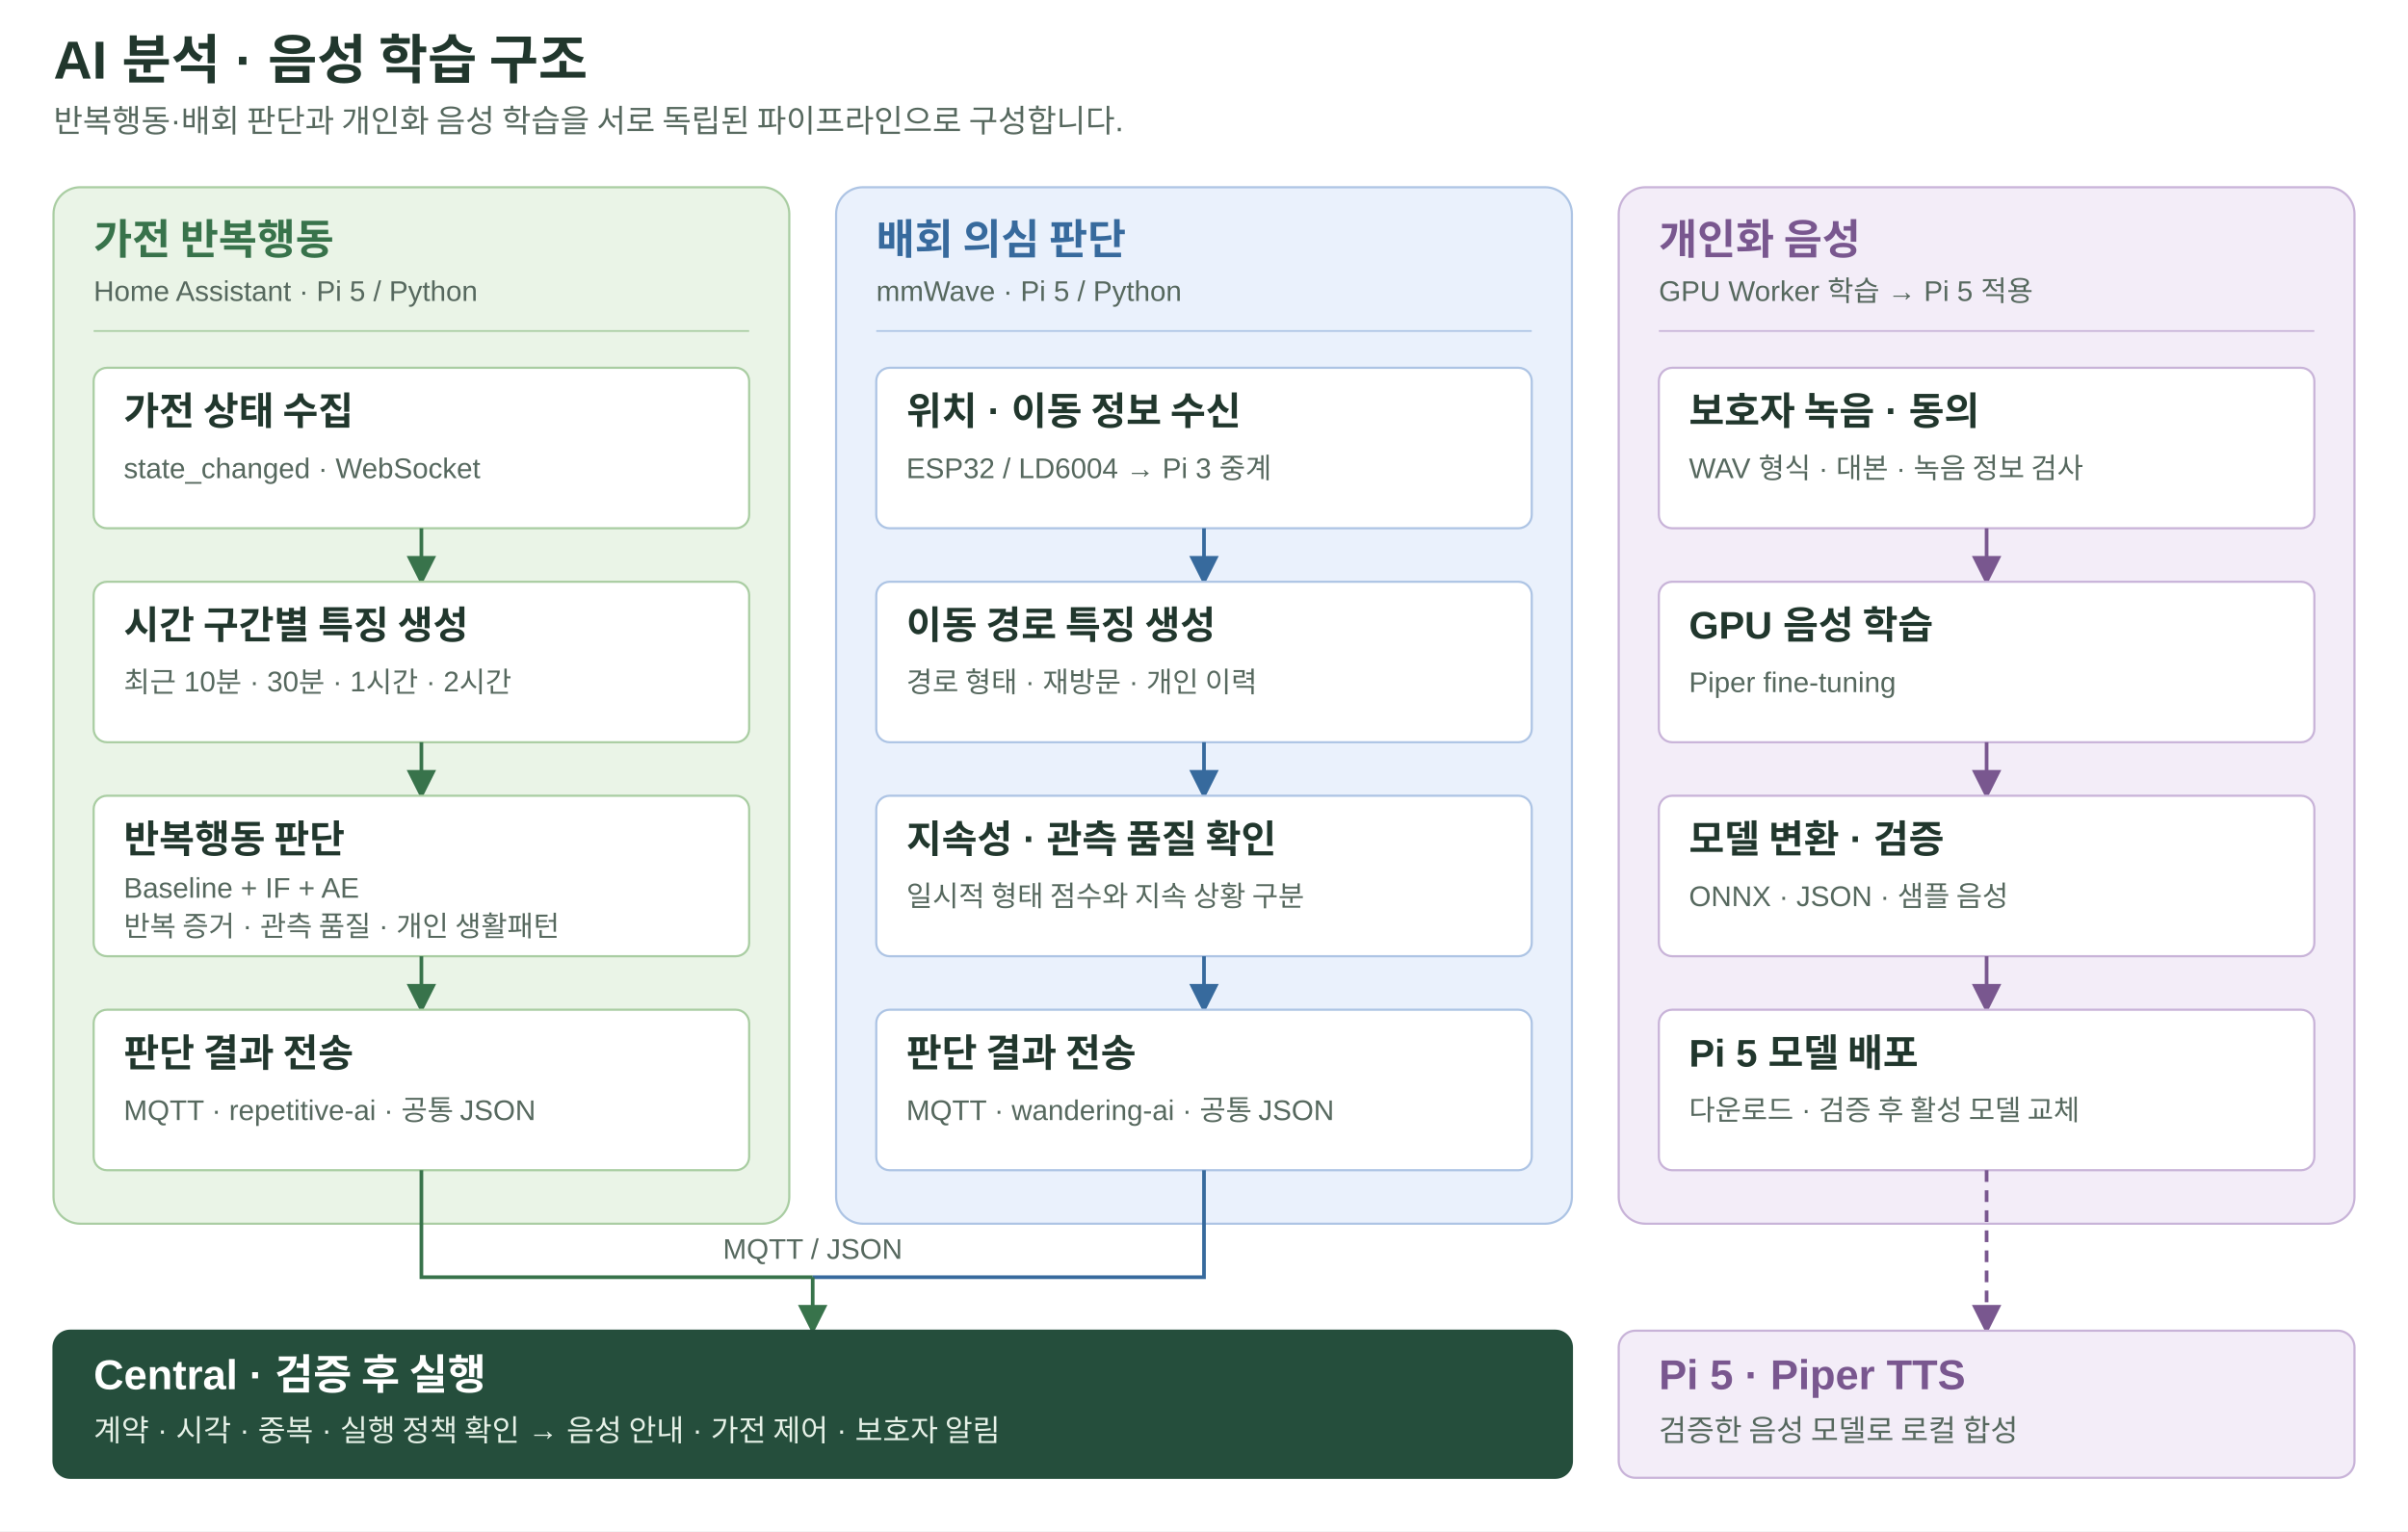
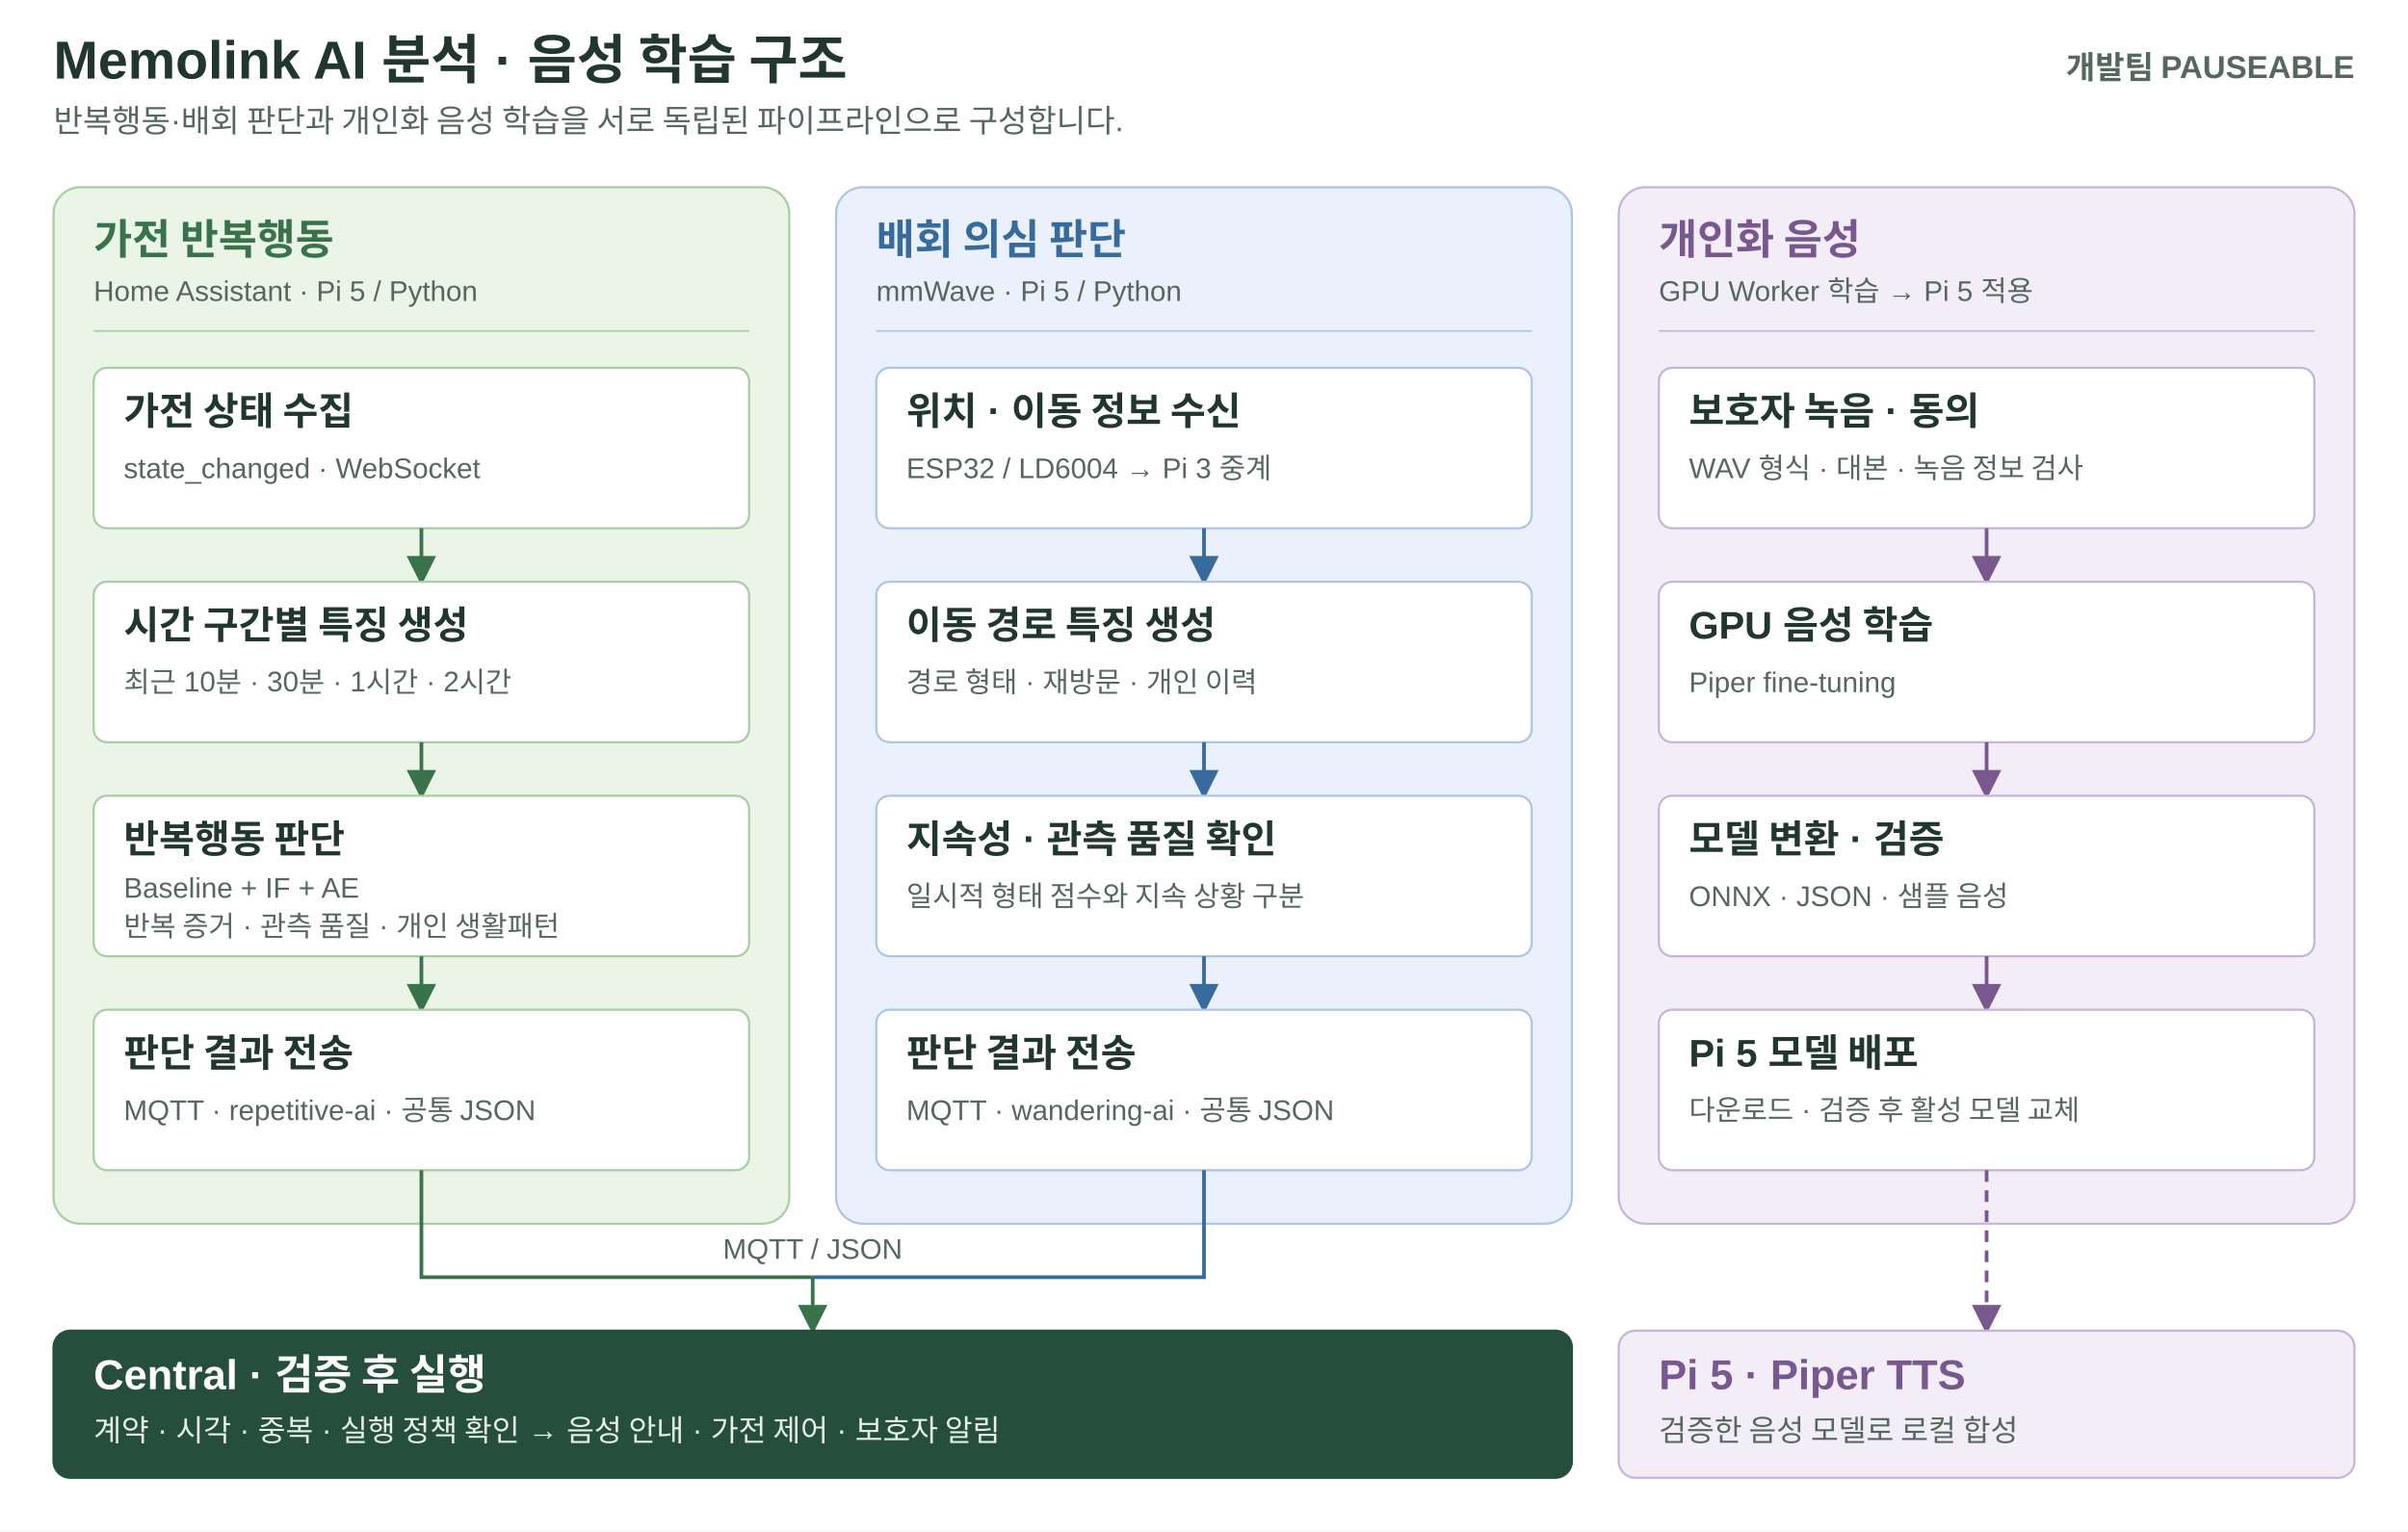
<svg xmlns="http://www.w3.org/2000/svg" width="1440" height="916" viewBox="0 0 1440 916" role="img" aria-labelledby="title desc">
  <defs>
    <marker id="arrow-green" markerWidth="8" markerHeight="8" refX="7" refY="4" orient="auto">
      <path d="M0 0L8 4L0 8Z" fill="#38734b" />
    </marker>
    <marker id="arrow-blue" markerWidth="8" markerHeight="8" refX="7" refY="4" orient="auto">
      <path d="M0 0L8 4L0 8Z" fill="#376a9d" />
    </marker>
    <marker id="arrow-amber" markerWidth="8" markerHeight="8" refX="7" refY="4" orient="auto">
      <path d="M0 0L8 4L0 8Z" fill="#93611e" />
    </marker>
    <marker id="arrow-violet" markerWidth="8" markerHeight="8" refX="7" refY="4" orient="auto">
      <path d="M0 0L8 4L0 8Z" fill="#79578f" />
    </marker>
  </defs>
  <rect width="1440" height="916" fill="#fff" />
  <g font-family="'Malgun Gothic', 'Apple SD Gothic Neo', 'Noto Sans KR', Arial, sans-serif">
-     <text x="32" y="47" font-size="32" fill="#21372d" font-weight="700" text-anchor="start">AI 분석 · 음성 학습 구조</text>
+     <text x="32" y="47" font-size="32" fill="#21372d" font-weight="700" text-anchor="start">Memolink AI 분석 · 음성 학습 구조</text>
+     <text x="1408" y="47" font-size="19" fill="#56685e" font-weight="700" text-anchor="end">개발팀 PAUSEABLE</text>
    <text x="32" y="79" font-size="19" fill="#56685e" font-weight="400" text-anchor="start">반복행동·배회 판단과 개인화 음성 학습을 서로 독립된 파이프라인으로 구성합니다.</text>
    <rect x="32" y="112" width="440" height="620" rx="16" fill="#eaf4e7" stroke="#a9cda2" stroke-width="1.3" />
    <text x="56" y="152" font-size="25" fill="#38734b" font-weight="700" text-anchor="start">가전 반복행동</text>
    <text x="56" y="180" font-size="17" fill="#56685e" font-weight="400" text-anchor="start">Home Assistant · Pi 5 / Python</text>
    <path d="M56 198H448" stroke="#a9cda2" />
    <rect x="56" y="220" width="392" height="96" rx="8" fill="#fff" stroke="#a9cda2" stroke-width="1.3" />
    <text x="74" y="254" font-size="23" fill="#21372d" font-weight="700" text-anchor="start">가전 상태 수집</text>
    <text x="74" y="286" font-size="17" fill="#56685e" font-weight="400" text-anchor="start">state_changed · WebSocket</text>
    <path d="M252 316V348" fill="none" stroke="#38734b" stroke-width="2.2" stroke-linejoin="round" marker-end="url(#arrow-green)" />
    <rect x="56" y="348" width="392" height="96" rx="8" fill="#fff" stroke="#a9cda2" stroke-width="1.3" />
    <text x="74" y="382" font-size="23" fill="#21372d" font-weight="700" text-anchor="start">시간 구간별 특징 생성</text>
    <text x="74" y="414" font-size="17" fill="#56685e" font-weight="400" text-anchor="start">최근 10분 · 30분 · 1시간 · 2시간</text>
    <path d="M252 444V476" fill="none" stroke="#38734b" stroke-width="2.2" stroke-linejoin="round" marker-end="url(#arrow-green)" />
    <rect x="56" y="476" width="392" height="96" rx="8" fill="#fff" stroke="#a9cda2" stroke-width="1.3" />
    <text x="74" y="510" font-size="23" fill="#21372d" font-weight="700" text-anchor="start">반복행동 판단</text>
    <text x="74" y="537" font-size="17" fill="#56685e" font-weight="400" text-anchor="start">Baseline + IF + AE</text>
    <text x="74" y="560" font-size="17" fill="#56685e" font-weight="400" text-anchor="start">반복 증거 · 관측 품질 · 개인 생활패턴</text>
    <path d="M252 572V604" fill="none" stroke="#38734b" stroke-width="2.2" stroke-linejoin="round" marker-end="url(#arrow-green)" />
    <rect x="56" y="604" width="392" height="96" rx="8" fill="#fff" stroke="#a9cda2" stroke-width="1.3" />
    <text x="74" y="638" font-size="23" fill="#21372d" font-weight="700" text-anchor="start">판단 결과 전송</text>
    <text x="74" y="670" font-size="17" fill="#56685e" font-weight="400" text-anchor="start">MQTT · repetitive-ai · 공통 JSON</text>
    <rect x="500" y="112" width="440" height="620" rx="16" fill="#eaf1fc" stroke="#adc4e4" stroke-width="1.3" />
    <text x="524" y="152" font-size="25" fill="#376a9d" font-weight="700" text-anchor="start">배회 의심 판단</text>
    <text x="524" y="180" font-size="17" fill="#56685e" font-weight="400" text-anchor="start">mmWave · Pi 5 / Python</text>
    <path d="M524 198H916" stroke="#adc4e4" />
    <rect x="524" y="220" width="392" height="96" rx="8" fill="#fff" stroke="#adc4e4" stroke-width="1.3" />
    <text x="542" y="254" font-size="23" fill="#21372d" font-weight="700" text-anchor="start">위치 · 이동 정보 수신</text>
    <text x="542" y="286" font-size="17" fill="#56685e" font-weight="400" text-anchor="start">ESP32 / LD6004 → Pi 3 중계</text>
    <path d="M720 316V348" fill="none" stroke="#376a9d" stroke-width="2.2" stroke-linejoin="round" marker-end="url(#arrow-blue)" />
    <rect x="524" y="348" width="392" height="96" rx="8" fill="#fff" stroke="#adc4e4" stroke-width="1.3" />
    <text x="542" y="382" font-size="23" fill="#21372d" font-weight="700" text-anchor="start">이동 경로 특징 생성</text>
    <text x="542" y="414" font-size="17" fill="#56685e" font-weight="400" text-anchor="start">경로 형태 · 재방문 · 개인 이력</text>
    <path d="M720 444V476" fill="none" stroke="#376a9d" stroke-width="2.2" stroke-linejoin="round" marker-end="url(#arrow-blue)" />
    <rect x="524" y="476" width="392" height="96" rx="8" fill="#fff" stroke="#adc4e4" stroke-width="1.3" />
    <text x="542" y="510" font-size="23" fill="#21372d" font-weight="700" text-anchor="start">지속성 · 관측 품질 확인</text>
    <text x="542" y="542" font-size="17" fill="#56685e" font-weight="400" text-anchor="start">일시적 형태 점수와 지속 상황 구분</text>
    <path d="M720 572V604" fill="none" stroke="#376a9d" stroke-width="2.2" stroke-linejoin="round" marker-end="url(#arrow-blue)" />
    <rect x="524" y="604" width="392" height="96" rx="8" fill="#fff" stroke="#adc4e4" stroke-width="1.3" />
    <text x="542" y="638" font-size="23" fill="#21372d" font-weight="700" text-anchor="start">판단 결과 전송</text>
    <text x="542" y="670" font-size="17" fill="#56685e" font-weight="400" text-anchor="start">MQTT · wandering-ai · 공통 JSON</text>
    <rect x="968" y="112" width="440" height="620" rx="16" fill="#f3edf8" stroke="#c8b3d8" stroke-width="1.3" />
    <text x="992" y="152" font-size="25" fill="#79578f" font-weight="700" text-anchor="start">개인화 음성</text>
    <text x="992" y="180" font-size="17" fill="#56685e" font-weight="400" text-anchor="start">GPU Worker 학습 → Pi 5 적용</text>
    <path d="M992 198H1384" stroke="#c8b3d8" />
    <rect x="992" y="220" width="392" height="96" rx="8" fill="#fff" stroke="#c8b3d8" stroke-width="1.3" />
    <text x="1010" y="254" font-size="23" fill="#21372d" font-weight="700" text-anchor="start">보호자 녹음 · 동의</text>
    <text x="1010" y="286" font-size="17" fill="#56685e" font-weight="400" text-anchor="start">WAV 형식 · 대본 · 녹음 정보 검사</text>
    <path d="M1188 316V348" fill="none" stroke="#79578f" stroke-width="2.2" stroke-linejoin="round" marker-end="url(#arrow-violet)" />
    <rect x="992" y="348" width="392" height="96" rx="8" fill="#fff" stroke="#c8b3d8" stroke-width="1.3" />
    <text x="1010" y="382" font-size="23" fill="#21372d" font-weight="700" text-anchor="start">GPU 음성 학습</text>
    <text x="1010" y="414" font-size="17" fill="#56685e" font-weight="400" text-anchor="start">Piper fine-tuning</text>
    <path d="M1188 444V476" fill="none" stroke="#79578f" stroke-width="2.2" stroke-linejoin="round" marker-end="url(#arrow-violet)" />
    <rect x="992" y="476" width="392" height="96" rx="8" fill="#fff" stroke="#c8b3d8" stroke-width="1.3" />
    <text x="1010" y="510" font-size="23" fill="#21372d" font-weight="700" text-anchor="start">모델 변환 · 검증</text>
    <text x="1010" y="542" font-size="17" fill="#56685e" font-weight="400" text-anchor="start">ONNX · JSON · 샘플 음성</text>
    <path d="M1188 572V604" fill="none" stroke="#79578f" stroke-width="2.2" stroke-linejoin="round" marker-end="url(#arrow-violet)" />
    <rect x="992" y="604" width="392" height="96" rx="8" fill="#fff" stroke="#c8b3d8" stroke-width="1.3" />
    <text x="1010" y="638" font-size="23" fill="#21372d" font-weight="700" text-anchor="start">Pi 5 모델 배포</text>
    <text x="1010" y="670" font-size="17" fill="#56685e" font-weight="400" text-anchor="start">다운로드 · 검증 후 활성 모델 교체</text>
    <path d="M252 700V764H486" fill="none" stroke="#38734b" stroke-width="2.2" />
    <path d="M720 700V764H486" fill="none" stroke="#376a9d" stroke-width="2.2" />
    <path d="M486 764V796" fill="none" stroke="#38734b" stroke-width="2.2" stroke-linejoin="round" marker-end="url(#arrow-green)" />
    <text x="486" y="753" font-size="17" fill="#56685e" font-weight="400" text-anchor="middle">MQTT / JSON</text>
    <rect x="32" y="796" width="908" height="88" rx="10" fill="#254e3c" stroke="#254e3c" stroke-width="1.3" />
    <text x="56" y="831" font-size="25" fill="#fff" font-weight="700" text-anchor="start">Central · 검증 후 실행</text>
    <text x="56" y="862" font-size="18" fill="#e6f1e7" font-weight="400" text-anchor="start">계약 · 시각 · 중복 · 실행 정책 확인 → 음성 안내 · 가전 제어 · 보호자 알림</text>
    <path d="M1188 700V796" fill="none" stroke="#79578f" stroke-width="2.2" stroke-linejoin="round" stroke-dasharray="7 5" marker-end="url(#arrow-violet)" />
    <rect x="968" y="796" width="440" height="88" rx="10" fill="#f3edf8" stroke="#c8b3d8" stroke-width="1.3" />
    <text x="992" y="831" font-size="25" fill="#79578f" font-weight="700" text-anchor="start">Pi 5 · Piper TTS</text>
    <text x="992" y="862" font-size="18" fill="#56685e" font-weight="400" text-anchor="start">검증한 음성 모델로 로컬 합성</text>
  </g>
</svg>
